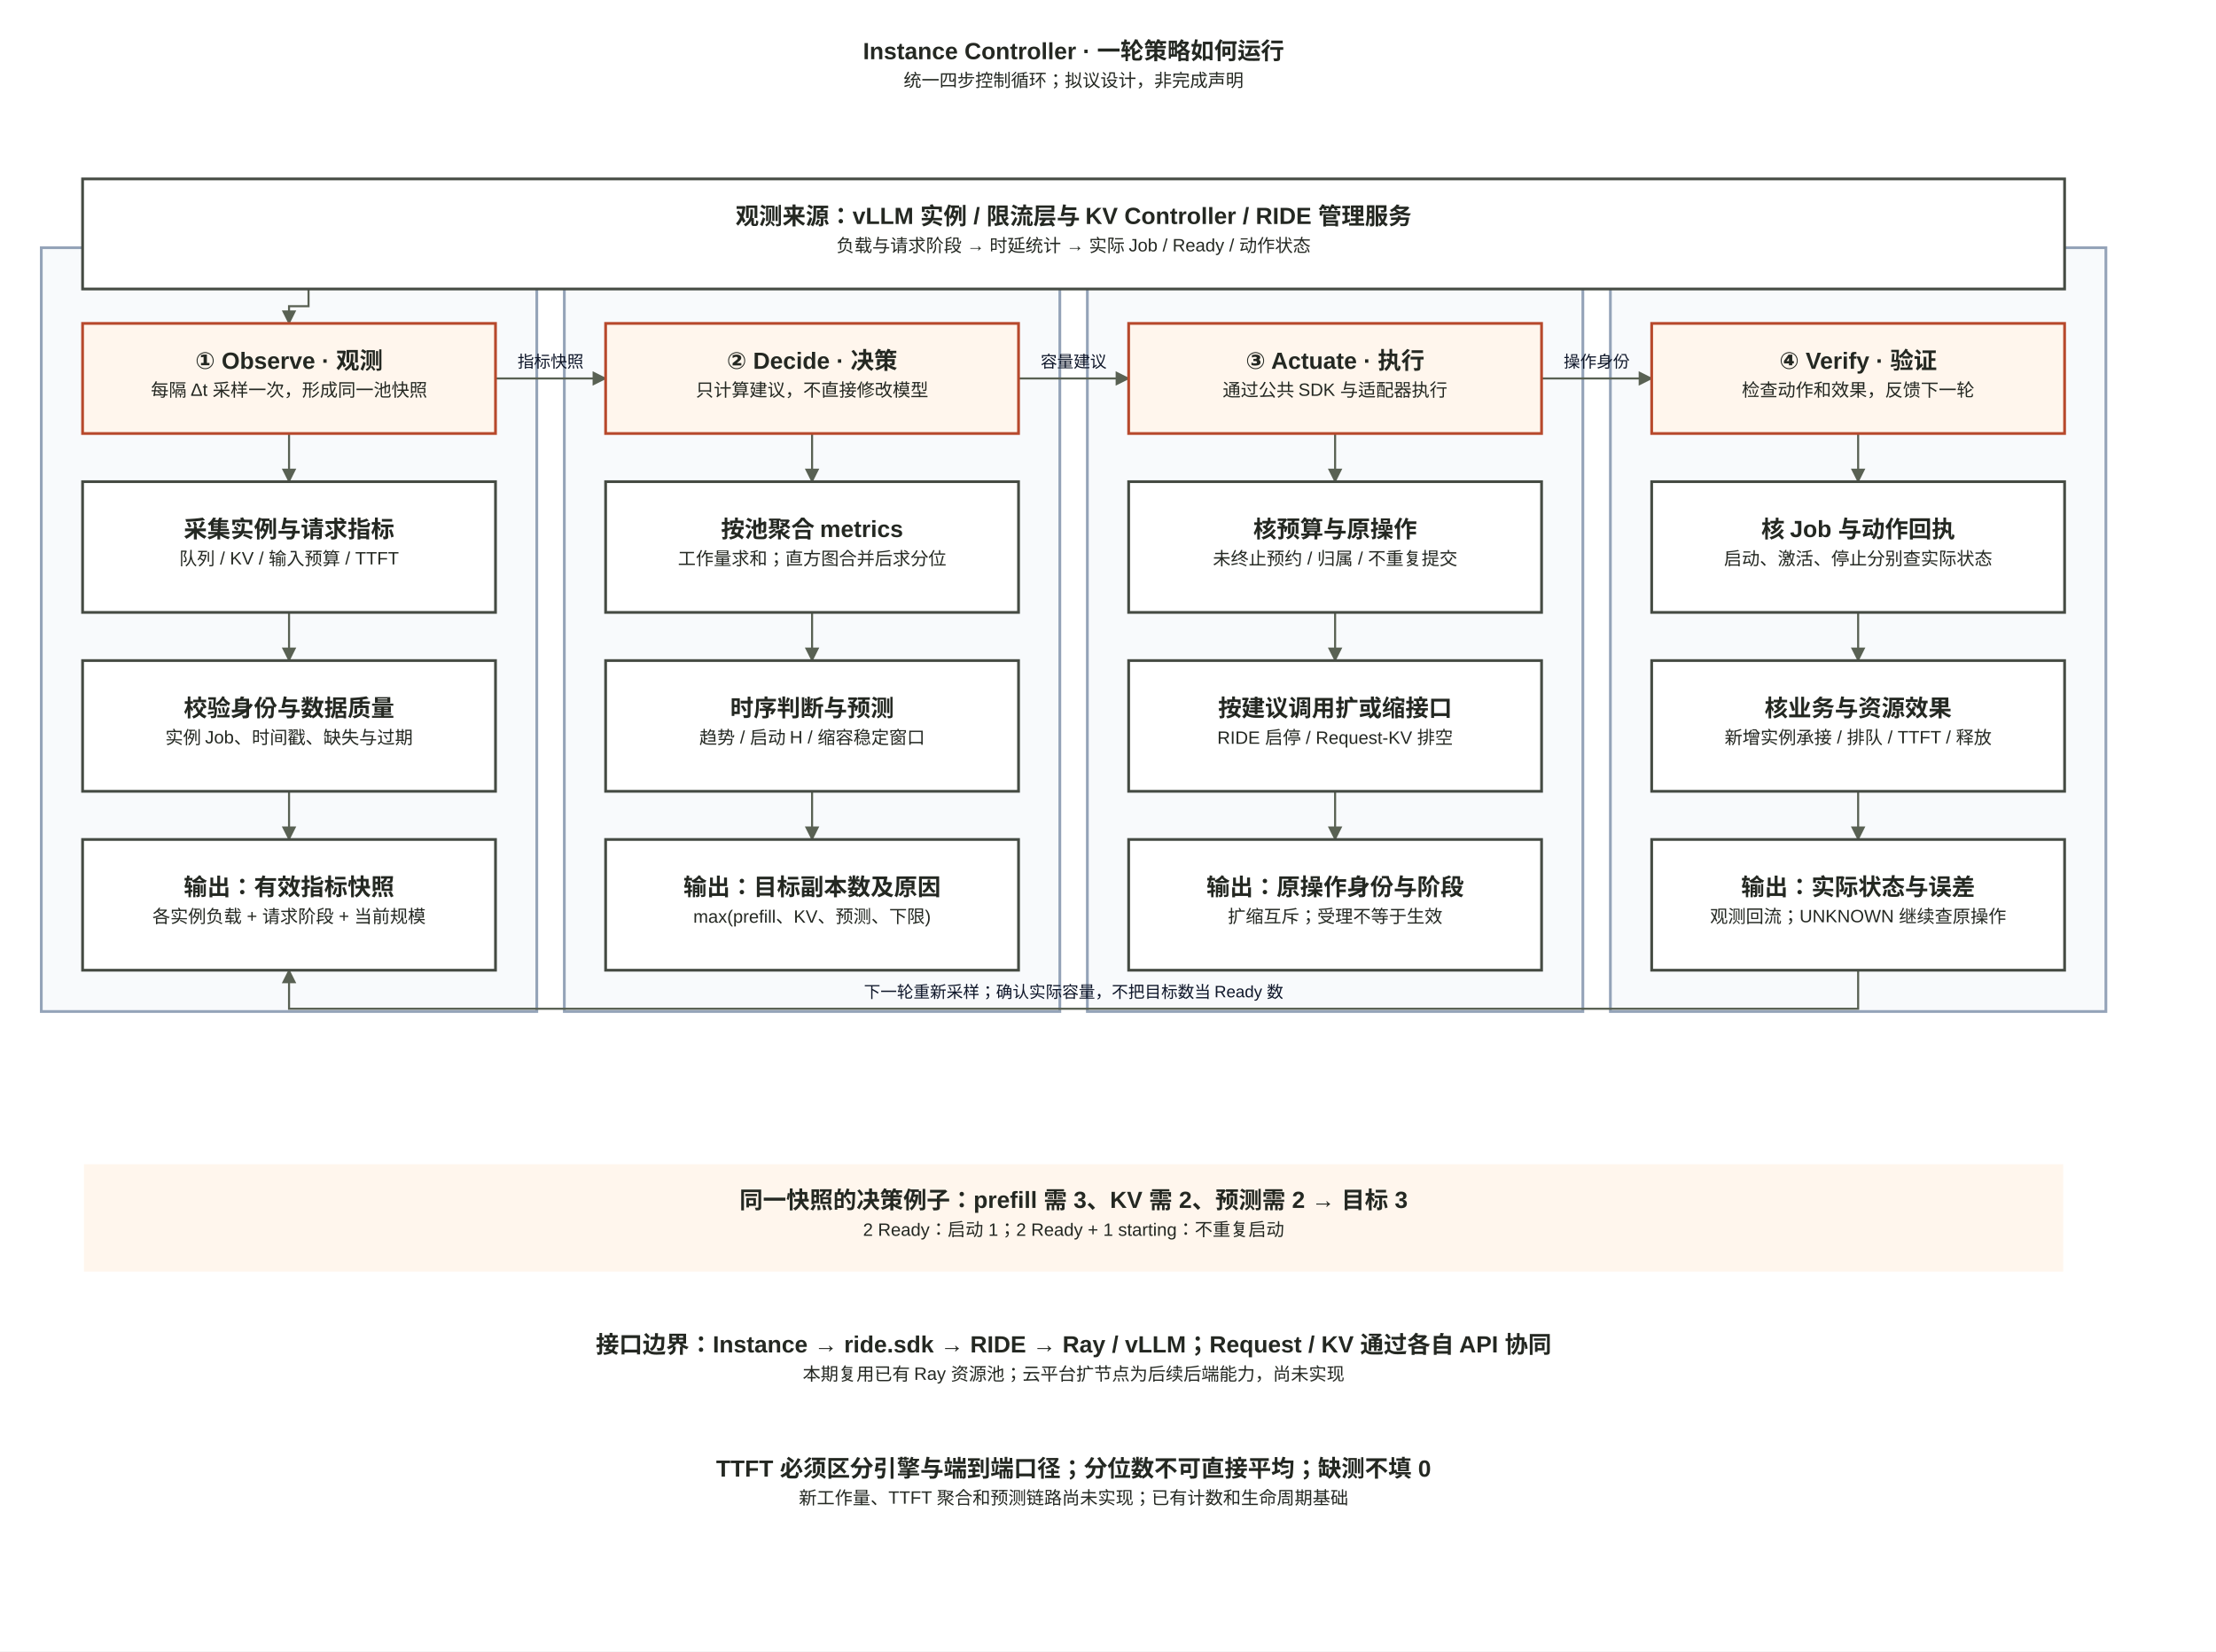
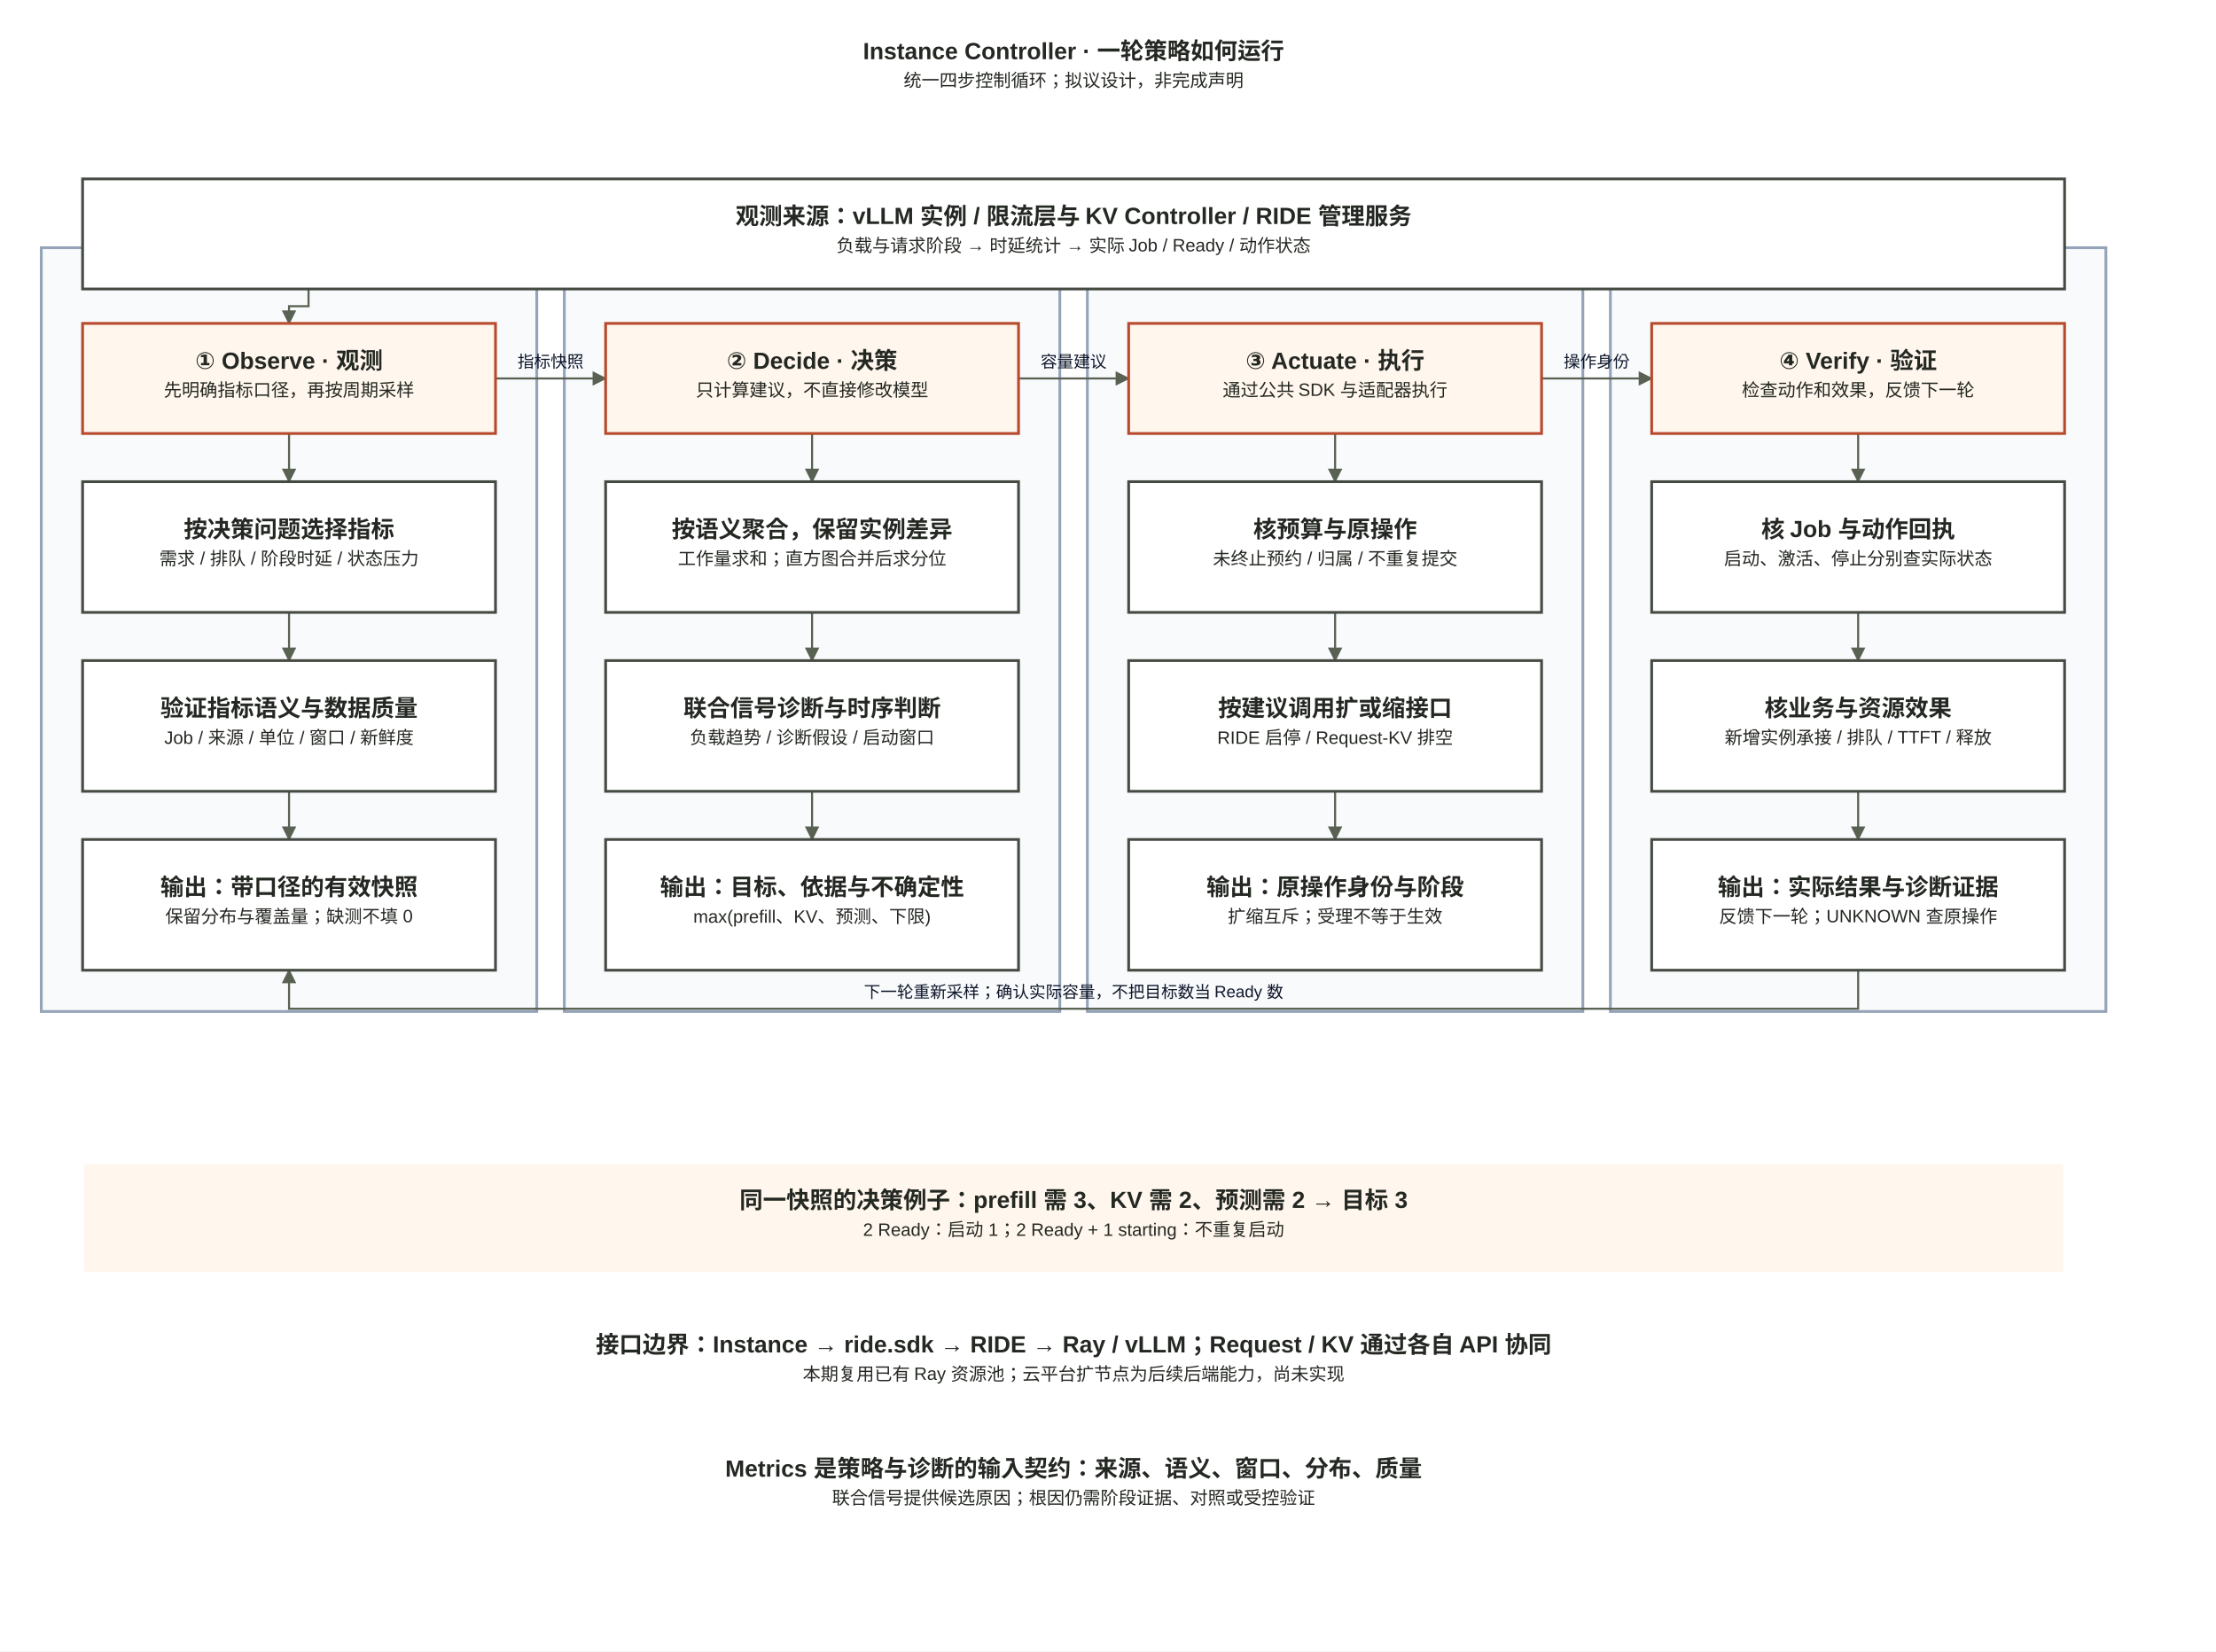
<svg xmlns="http://www.w3.org/2000/svg" width="1610" height="1200" viewBox="0 0 1610 1200" role="img" aria-label="Instance Controller 控制循环工作流与数据流">
  <rect width="100%" height="100%" fill="#ffffff" />
  <defs>
    <style>.semantic-cell:target&gt;*{filter:drop-shadow(0 0 5px #f59e0b);stroke-width:4px!important}.semantic-cell:target text{filter:none;font-weight:700}</style>
    <marker id="arrow-475569" viewBox="0 0 10 10" refX="9" refY="5" markerWidth="7" markerHeight="7" orient="auto-start-reverse">
      <path d="M 0 0 L 10 5 L 0 10 z" fill="#475569" />
    </marker>
    <marker id="arrow-596153" viewBox="0 0 10 10" refX="9" refY="5" markerWidth="7" markerHeight="7" orient="auto-start-reverse">
      <path d="M 0 0 L 10 5 L 0 10 z" fill="#596153" />
    </marker>
  </defs>
  <g id="group-observe-group" class="semantic-cell semantic-group" data-semantic-id="observe-group">
    <rect x="30" y="180" width="360" height="555" rx="0" fill="#f8fafc" stroke="#94a3b8" stroke-width="2" />
  </g>
  <g id="group-decide-group" class="semantic-cell semantic-group" data-semantic-id="decide-group">
    <rect x="410" y="180" width="360" height="555" rx="0" fill="#f8fafc" stroke="#94a3b8" stroke-width="2" />
  </g>
  <g id="group-actuate-group" class="semantic-cell semantic-group" data-semantic-id="actuate-group">
    <rect x="790" y="180" width="360" height="555" rx="0" fill="#f8fafc" stroke="#94a3b8" stroke-width="2" />
  </g>
  <g id="group-verify-group" class="semantic-cell semantic-group" data-semantic-id="verify-group">
    <rect x="1170" y="180" width="360" height="555" rx="0" fill="#f8fafc" stroke="#94a3b8" stroke-width="2" />
  </g>
  <g id="edge-sources-observe" class="semantic-cell semantic-edge" data-semantic-id="sources-observe">
    <polyline points="224.16,210 224.16,222.5 210.0,222.5 210.0,235" fill="none" stroke="#596153" stroke-width="1.5" marker-end="url(#arrow-596153)" />
  </g>
  <g id="edge-observe-sample" class="semantic-cell semantic-edge" data-semantic-id="observe-sample">
    <polyline points="210.0,315 210.0,350" fill="none" stroke="#596153" stroke-width="1.5" marker-end="url(#arrow-596153)" />
  </g>
  <g id="edge-observe-validate" class="semantic-cell semantic-edge" data-semantic-id="observe-validate">
    <polyline points="210.0,445 210.0,480" fill="none" stroke="#596153" stroke-width="1.5" marker-end="url(#arrow-596153)" />
  </g>
  <g id="edge-observe-snapshot" class="semantic-cell semantic-edge" data-semantic-id="observe-snapshot">
    <polyline points="210.0,575 210.0,610" fill="none" stroke="#596153" stroke-width="1.5" marker-end="url(#arrow-596153)" />
  </g>
  <g id="edge-decide-aggregate" class="semantic-cell semantic-edge" data-semantic-id="decide-aggregate">
    <polyline points="590.0,315 590.0,350" fill="none" stroke="#596153" stroke-width="1.5" marker-end="url(#arrow-596153)" />
  </g>
  <g id="edge-decide-history" class="semantic-cell semantic-edge" data-semantic-id="decide-history">
    <polyline points="590.0,445 590.0,480" fill="none" stroke="#596153" stroke-width="1.5" marker-end="url(#arrow-596153)" />
  </g>
  <g id="edge-decide-recommend" class="semantic-cell semantic-edge" data-semantic-id="decide-recommend">
    <polyline points="590.0,575 590.0,610" fill="none" stroke="#596153" stroke-width="1.5" marker-end="url(#arrow-596153)" />
  </g>
  <g id="edge-actuate-guard" class="semantic-cell semantic-edge" data-semantic-id="actuate-guard">
    <polyline points="970.0,315 970.0,350" fill="none" stroke="#596153" stroke-width="1.5" marker-end="url(#arrow-596153)" />
  </g>
  <g id="edge-actuate-manage" class="semantic-cell semantic-edge" data-semantic-id="actuate-manage">
    <polyline points="970.0,445 970.0,480" fill="none" stroke="#596153" stroke-width="1.5" marker-end="url(#arrow-596153)" />
  </g>
  <g id="edge-actuate-drain" class="semantic-cell semantic-edge" data-semantic-id="actuate-drain">
    <polyline points="970.0,575 970.0,610" fill="none" stroke="#596153" stroke-width="1.5" marker-end="url(#arrow-596153)" />
  </g>
  <g id="edge-verify-receipt" class="semantic-cell semantic-edge" data-semantic-id="verify-receipt">
    <polyline points="1350.0,315 1350.0,350" fill="none" stroke="#596153" stroke-width="1.5" marker-end="url(#arrow-596153)" />
  </g>
  <g id="edge-verify-effect" class="semantic-cell semantic-edge" data-semantic-id="verify-effect">
    <polyline points="1350.0,445 1350.0,480" fill="none" stroke="#596153" stroke-width="1.5" marker-end="url(#arrow-596153)" />
  </g>
  <g id="edge-verify-feedback" class="semantic-cell semantic-edge" data-semantic-id="verify-feedback">
    <polyline points="1350.0,575 1350.0,610" fill="none" stroke="#596153" stroke-width="1.5" marker-end="url(#arrow-596153)" />
  </g>
  <g id="edge-observe-decide" class="semantic-cell semantic-edge" data-semantic-id="observe-decide">
    <polyline points="360,275.0 440,275.0" fill="none" stroke="#596153" stroke-width="1.5" marker-end="url(#arrow-596153)" />
    <text x="400.0" y="267.0" fill="#0f172a" font-family="PingFang SC, Arial, sans-serif" font-size="12" text-anchor="middle">指标快照</text>
  </g>
  <g id="edge-decide-actuate" class="semantic-cell semantic-edge" data-semantic-id="decide-actuate">
    <polyline points="740,275.0 820,275.0" fill="none" stroke="#596153" stroke-width="1.5" marker-end="url(#arrow-596153)" />
    <text x="780.0" y="267.0" fill="#0f172a" font-family="PingFang SC, Arial, sans-serif" font-size="12" text-anchor="middle">容量建议</text>
  </g>
  <g id="edge-actuate-verify" class="semantic-cell semantic-edge" data-semantic-id="actuate-verify">
    <polyline points="1120,275.0 1200,275.0" fill="none" stroke="#596153" stroke-width="1.5" marker-end="url(#arrow-596153)" />
    <text x="1160.0" y="267.0" fill="#0f172a" font-family="PingFang SC, Arial, sans-serif" font-size="12" text-anchor="middle">操作身份</text>
  </g>
  <g id="edge-closed-loop" class="semantic-cell semantic-edge" data-semantic-id="closed-loop">
    <polyline points="1350.0,705 1350.0,733 210.0,733 210.0,705" fill="none" stroke="#596153" stroke-width="1.5" marker-end="url(#arrow-596153)" />
    <text x="780.0" y="725.0" fill="#0f172a" font-family="PingFang SC, Arial, sans-serif" font-size="12" text-anchor="middle">下一轮重新采样；确认实际容量，不把目标数当 Ready 数</text>
  </g>
  <g id="node-title" class="semantic-cell semantic-node" data-semantic-id="title">
    <rect x="60" y="10" width="1440" height="80" rx="0" fill="#ffffff" stroke="#ffffff" stroke-width="2" />
    <text x="780.0" y="43.0" fill="#242822" font-family="PingFang SC, Arial, sans-serif" font-size="17" font-weight="700" text-anchor="middle">Instance Controller · 一轮策略如何运行</text>
    <text x="780.0" y="63.0" fill="#242822" font-family="PingFang SC, Arial, sans-serif" font-size="13" text-anchor="middle">统一四步控制循环；拟议设计，非完成声明</text>
  </g>
  <g id="node-sources" class="semantic-cell semantic-node" data-semantic-id="sources">
    <rect x="60" y="130" width="1440" height="80" rx="0" fill="#ffffff" stroke="#454b43" stroke-width="2" />
    <text x="780.0" y="163.0" fill="#242822" font-family="PingFang SC, Arial, sans-serif" font-size="17" font-weight="700" text-anchor="middle">观测来源：vLLM 实例 / 限流层与 KV Controller / RIDE 管理服务</text>
    <text x="780.0" y="183.0" fill="#242822" font-family="PingFang SC, Arial, sans-serif" font-size="13" text-anchor="middle">负载与请求阶段 → 时延统计 → 实际 Job / Ready / 动作状态</text>
  </g>
  <g id="node-observe" class="semantic-cell semantic-node" data-semantic-id="observe">
    <rect x="60" y="235" width="300" height="80" rx="0" fill="#fff6ed" stroke="#b7492c" stroke-width="2" />
    <text x="210.0" y="268.0" fill="#242822" font-family="PingFang SC, Arial, sans-serif" font-size="17" font-weight="700" text-anchor="middle">① Observe · 观测</text>
-     <text x="210.0" y="288.0" fill="#242822" font-family="PingFang SC, Arial, sans-serif" font-size="13" text-anchor="middle">每隔 Δt 采样一次，形成同一池快照</text>
+     <text x="210.0" y="288.0" fill="#242822" font-family="PingFang SC, Arial, sans-serif" font-size="13" text-anchor="middle">先明确指标口径，再按周期采样</text>
  </g>
  <g id="node-sample" class="semantic-cell semantic-node" data-semantic-id="sample">
    <rect x="60" y="350" width="300" height="95" rx="0" fill="#ffffff" stroke="#454b43" stroke-width="2" />
-     <text x="210.0" y="390.5" fill="#242822" font-family="PingFang SC, Arial, sans-serif" font-size="17" font-weight="700" text-anchor="middle">采集实例与请求指标</text>
-     <text x="210.0" y="410.5" fill="#242822" font-family="PingFang SC, Arial, sans-serif" font-size="13" text-anchor="middle">队列 / KV / 输入预算 / TTFT</text>
+     <text x="210.0" y="390.5" fill="#242822" font-family="PingFang SC, Arial, sans-serif" font-size="17" font-weight="700" text-anchor="middle">按决策问题选择指标</text>
+     <text x="210.0" y="410.5" fill="#242822" font-family="PingFang SC, Arial, sans-serif" font-size="13" text-anchor="middle">需求 / 排队 / 阶段时延 / 状态压力</text>
  </g>
  <g id="node-validate" class="semantic-cell semantic-node" data-semantic-id="validate">
    <rect x="60" y="480" width="300" height="95" rx="0" fill="#ffffff" stroke="#454b43" stroke-width="2" />
-     <text x="210.0" y="520.5" fill="#242822" font-family="PingFang SC, Arial, sans-serif" font-size="17" font-weight="700" text-anchor="middle">校验身份与数据质量</text>
-     <text x="210.0" y="540.5" fill="#242822" font-family="PingFang SC, Arial, sans-serif" font-size="13" text-anchor="middle">实例 Job、时间戳、缺失与过期</text>
+     <text x="210.0" y="520.5" fill="#242822" font-family="PingFang SC, Arial, sans-serif" font-size="17" font-weight="700" text-anchor="middle">验证指标语义与数据质量</text>
+     <text x="210.0" y="540.5" fill="#242822" font-family="PingFang SC, Arial, sans-serif" font-size="13" text-anchor="middle">Job / 来源 / 单位 / 窗口 / 新鲜度</text>
  </g>
  <g id="node-snapshot" class="semantic-cell semantic-node" data-semantic-id="snapshot">
    <rect x="60" y="610" width="300" height="95" rx="0" fill="#ffffff" stroke="#454b43" stroke-width="2" />
-     <text x="210.0" y="650.5" fill="#242822" font-family="PingFang SC, Arial, sans-serif" font-size="17" font-weight="700" text-anchor="middle">输出：有效指标快照</text>
-     <text x="210.0" y="670.5" fill="#242822" font-family="PingFang SC, Arial, sans-serif" font-size="13" text-anchor="middle">各实例负载 + 请求阶段 + 当前规模</text>
+     <text x="210.0" y="650.5" fill="#242822" font-family="PingFang SC, Arial, sans-serif" font-size="17" font-weight="700" text-anchor="middle">输出：带口径的有效快照</text>
+     <text x="210.0" y="670.5" fill="#242822" font-family="PingFang SC, Arial, sans-serif" font-size="13" text-anchor="middle">保留分布与覆盖量；缺测不填 0</text>
  </g>
  <g id="node-decide" class="semantic-cell semantic-node" data-semantic-id="decide">
    <rect x="440" y="235" width="300" height="80" rx="0" fill="#fff6ed" stroke="#b7492c" stroke-width="2" />
    <text x="590.0" y="268.0" fill="#242822" font-family="PingFang SC, Arial, sans-serif" font-size="17" font-weight="700" text-anchor="middle">② Decide · 决策</text>
    <text x="590.0" y="288.0" fill="#242822" font-family="PingFang SC, Arial, sans-serif" font-size="13" text-anchor="middle">只计算建议，不直接修改模型</text>
  </g>
  <g id="node-aggregate" class="semantic-cell semantic-node" data-semantic-id="aggregate">
    <rect x="440" y="350" width="300" height="95" rx="0" fill="#ffffff" stroke="#454b43" stroke-width="2" />
-     <text x="590.0" y="390.5" fill="#242822" font-family="PingFang SC, Arial, sans-serif" font-size="17" font-weight="700" text-anchor="middle">按池聚合 metrics</text>
+     <text x="590.0" y="390.5" fill="#242822" font-family="PingFang SC, Arial, sans-serif" font-size="17" font-weight="700" text-anchor="middle">按语义聚合，保留实例差异</text>
    <text x="590.0" y="410.5" fill="#242822" font-family="PingFang SC, Arial, sans-serif" font-size="13" text-anchor="middle">工作量求和；直方图合并后求分位</text>
  </g>
  <g id="node-history" class="semantic-cell semantic-node" data-semantic-id="history">
    <rect x="440" y="480" width="300" height="95" rx="0" fill="#ffffff" stroke="#454b43" stroke-width="2" />
-     <text x="590.0" y="520.5" fill="#242822" font-family="PingFang SC, Arial, sans-serif" font-size="17" font-weight="700" text-anchor="middle">时序判断与预测</text>
-     <text x="590.0" y="540.5" fill="#242822" font-family="PingFang SC, Arial, sans-serif" font-size="13" text-anchor="middle">趋势 / 启动 H / 缩容稳定窗口</text>
+     <text x="590.0" y="520.5" fill="#242822" font-family="PingFang SC, Arial, sans-serif" font-size="17" font-weight="700" text-anchor="middle">联合信号诊断与时序判断</text>
+     <text x="590.0" y="540.5" fill="#242822" font-family="PingFang SC, Arial, sans-serif" font-size="13" text-anchor="middle">负载趋势 / 诊断假设 / 启动窗口</text>
  </g>
  <g id="node-recommend" class="semantic-cell semantic-node" data-semantic-id="recommend">
    <rect x="440" y="610" width="300" height="95" rx="0" fill="#ffffff" stroke="#454b43" stroke-width="2" />
-     <text x="590.0" y="650.5" fill="#242822" font-family="PingFang SC, Arial, sans-serif" font-size="17" font-weight="700" text-anchor="middle">输出：目标副本数及原因</text>
+     <text x="590.0" y="650.5" fill="#242822" font-family="PingFang SC, Arial, sans-serif" font-size="17" font-weight="700" text-anchor="middle">输出：目标、依据与不确定性</text>
    <text x="590.0" y="670.5" fill="#242822" font-family="PingFang SC, Arial, sans-serif" font-size="13" text-anchor="middle">max(prefill、KV、预测、下限)</text>
  </g>
  <g id="node-actuate" class="semantic-cell semantic-node" data-semantic-id="actuate">
    <rect x="820" y="235" width="300" height="80" rx="0" fill="#fff6ed" stroke="#b7492c" stroke-width="2" />
    <text x="970.0" y="268.0" fill="#242822" font-family="PingFang SC, Arial, sans-serif" font-size="17" font-weight="700" text-anchor="middle">③ Actuate · 执行</text>
    <text x="970.0" y="288.0" fill="#242822" font-family="PingFang SC, Arial, sans-serif" font-size="13" text-anchor="middle">通过公共 SDK 与适配器执行</text>
  </g>
  <g id="node-guard" class="semantic-cell semantic-node" data-semantic-id="guard">
    <rect x="820" y="350" width="300" height="95" rx="0" fill="#ffffff" stroke="#454b43" stroke-width="2" />
    <text x="970.0" y="390.5" fill="#242822" font-family="PingFang SC, Arial, sans-serif" font-size="17" font-weight="700" text-anchor="middle">核预算与原操作</text>
    <text x="970.0" y="410.5" fill="#242822" font-family="PingFang SC, Arial, sans-serif" font-size="13" text-anchor="middle">未终止预约 / 归属 / 不重复提交</text>
  </g>
  <g id="node-manage" class="semantic-cell semantic-node" data-semantic-id="manage">
    <rect x="820" y="480" width="300" height="95" rx="0" fill="#ffffff" stroke="#454b43" stroke-width="2" />
    <text x="970.0" y="520.5" fill="#242822" font-family="PingFang SC, Arial, sans-serif" font-size="17" font-weight="700" text-anchor="middle">按建议调用扩或缩接口</text>
    <text x="970.0" y="540.5" fill="#242822" font-family="PingFang SC, Arial, sans-serif" font-size="13" text-anchor="middle">RIDE 启停 / Request-KV 排空</text>
  </g>
  <g id="node-drain" class="semantic-cell semantic-node" data-semantic-id="drain">
    <rect x="820" y="610" width="300" height="95" rx="0" fill="#ffffff" stroke="#454b43" stroke-width="2" />
    <text x="970.0" y="650.5" fill="#242822" font-family="PingFang SC, Arial, sans-serif" font-size="17" font-weight="700" text-anchor="middle">输出：原操作身份与阶段</text>
    <text x="970.0" y="670.5" fill="#242822" font-family="PingFang SC, Arial, sans-serif" font-size="13" text-anchor="middle">扩缩互斥；受理不等于生效</text>
  </g>
  <g id="node-verify" class="semantic-cell semantic-node" data-semantic-id="verify">
    <rect x="1200" y="235" width="300" height="80" rx="0" fill="#fff6ed" stroke="#b7492c" stroke-width="2" />
    <text x="1350.0" y="268.0" fill="#242822" font-family="PingFang SC, Arial, sans-serif" font-size="17" font-weight="700" text-anchor="middle">④ Verify · 验证</text>
    <text x="1350.0" y="288.0" fill="#242822" font-family="PingFang SC, Arial, sans-serif" font-size="13" text-anchor="middle">检查动作和效果，反馈下一轮</text>
  </g>
  <g id="node-receipt" class="semantic-cell semantic-node" data-semantic-id="receipt">
    <rect x="1200" y="350" width="300" height="95" rx="0" fill="#ffffff" stroke="#454b43" stroke-width="2" />
    <text x="1350.0" y="390.5" fill="#242822" font-family="PingFang SC, Arial, sans-serif" font-size="17" font-weight="700" text-anchor="middle">核 Job 与动作回执</text>
    <text x="1350.0" y="410.5" fill="#242822" font-family="PingFang SC, Arial, sans-serif" font-size="13" text-anchor="middle">启动、激活、停止分别查实际状态</text>
  </g>
  <g id="node-effect" class="semantic-cell semantic-node" data-semantic-id="effect">
    <rect x="1200" y="480" width="300" height="95" rx="0" fill="#ffffff" stroke="#454b43" stroke-width="2" />
    <text x="1350.0" y="520.5" fill="#242822" font-family="PingFang SC, Arial, sans-serif" font-size="17" font-weight="700" text-anchor="middle">核业务与资源效果</text>
    <text x="1350.0" y="540.5" fill="#242822" font-family="PingFang SC, Arial, sans-serif" font-size="13" text-anchor="middle">新增实例承接 / 排队 / TTFT / 释放</text>
  </g>
  <g id="node-feedback" class="semantic-cell semantic-node" data-semantic-id="feedback">
    <rect x="1200" y="610" width="300" height="95" rx="0" fill="#ffffff" stroke="#454b43" stroke-width="2" />
-     <text x="1350.0" y="650.5" fill="#242822" font-family="PingFang SC, Arial, sans-serif" font-size="17" font-weight="700" text-anchor="middle">输出：实际状态与误差</text>
-     <text x="1350.0" y="670.5" fill="#242822" font-family="PingFang SC, Arial, sans-serif" font-size="13" text-anchor="middle">观测回流；UNKNOWN 继续查原操作</text>
+     <text x="1350.0" y="650.5" fill="#242822" font-family="PingFang SC, Arial, sans-serif" font-size="17" font-weight="700" text-anchor="middle">输出：实际结果与诊断证据</text>
+     <text x="1350.0" y="670.5" fill="#242822" font-family="PingFang SC, Arial, sans-serif" font-size="13" text-anchor="middle">反馈下一轮；UNKNOWN 查原操作</text>
  </g>
  <g id="node-example" class="semantic-cell semantic-node" data-semantic-id="example">
    <rect x="60" y="845" width="1440" height="80" rx="0" fill="#fff6ed" stroke="#ffffff" stroke-width="2" />
    <text x="780.0" y="878.0" fill="#242822" font-family="PingFang SC, Arial, sans-serif" font-size="17" font-weight="700" text-anchor="middle">同一快照的决策例子：prefill 需 3、KV 需 2、预测需 2 → 目标 3</text>
    <text x="780.0" y="898.0" fill="#242822" font-family="PingFang SC, Arial, sans-serif" font-size="13" text-anchor="middle">2 Ready：启动 1；2 Ready + 1 starting：不重复启动</text>
  </g>
  <g id="node-boundary" class="semantic-cell semantic-node" data-semantic-id="boundary">
    <rect x="60" y="950" width="1440" height="80" rx="0" fill="#ffffff" stroke="#ffffff" stroke-width="2" />
    <text x="780.0" y="983.0" fill="#242822" font-family="PingFang SC, Arial, sans-serif" font-size="17" font-weight="700" text-anchor="middle">接口边界：Instance → ride.sdk → RIDE → Ray / vLLM；Request / KV 通过各自 API 协同</text>
    <text x="780.0" y="1003.0" fill="#242822" font-family="PingFang SC, Arial, sans-serif" font-size="13" text-anchor="middle">本期复用已有 Ray 资源池；云平台扩节点为后续后端能力，尚未实现</text>
  </g>
  <g id="node-measurement" class="semantic-cell semantic-node" data-semantic-id="measurement">
    <rect x="60" y="1040" width="1440" height="80" rx="0" fill="#ffffff" stroke="#ffffff" stroke-width="2" />
-     <text x="780.0" y="1073.0" fill="#242822" font-family="PingFang SC, Arial, sans-serif" font-size="17" font-weight="700" text-anchor="middle">TTFT 必须区分引擎与端到端口径；分位数不可直接平均；缺测不填 0</text>
-     <text x="780.0" y="1093.0" fill="#242822" font-family="PingFang SC, Arial, sans-serif" font-size="13" text-anchor="middle">新工作量、TTFT 聚合和预测链路尚未实现；已有计数和生命周期基础</text>
+     <text x="780.0" y="1073.0" fill="#242822" font-family="PingFang SC, Arial, sans-serif" font-size="17" font-weight="700" text-anchor="middle">Metrics 是策略与诊断的输入契约：来源、语义、窗口、分布、质量</text>
+     <text x="780.0" y="1093.0" fill="#242822" font-family="PingFang SC, Arial, sans-serif" font-size="13" text-anchor="middle">联合信号提供候选原因；根因仍需阶段证据、对照或受控验证</text>
  </g>
</svg>
